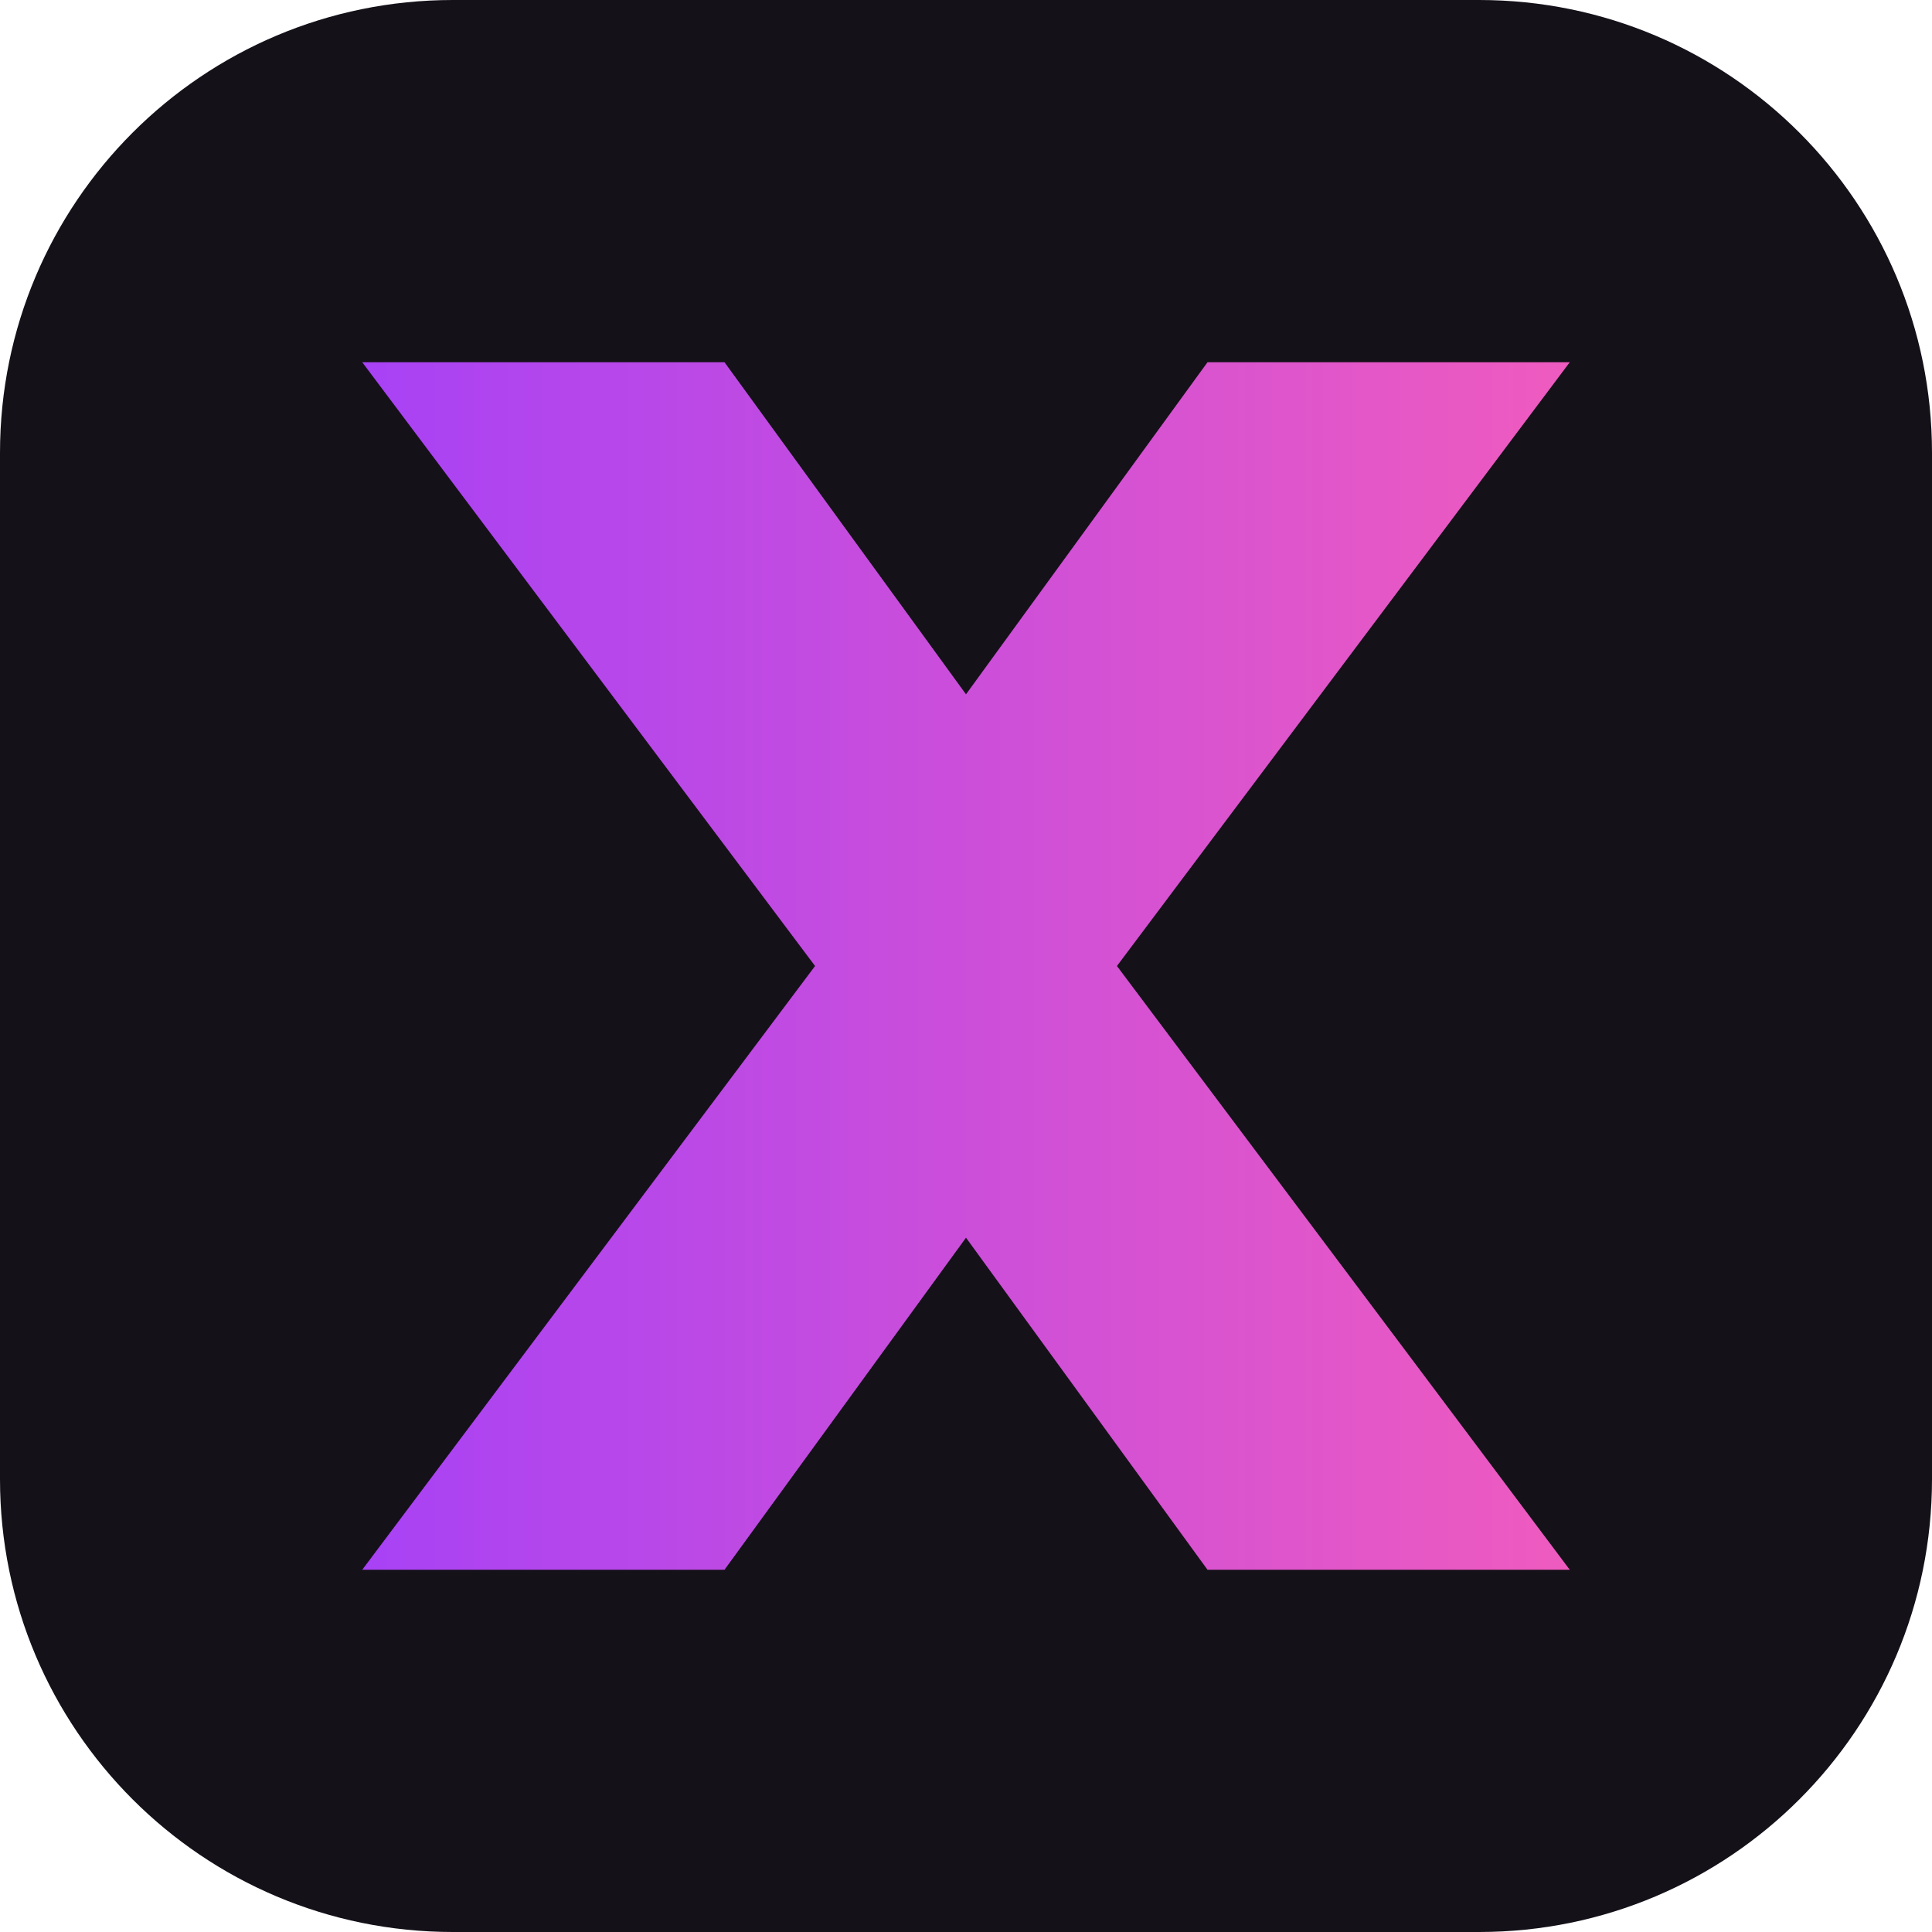
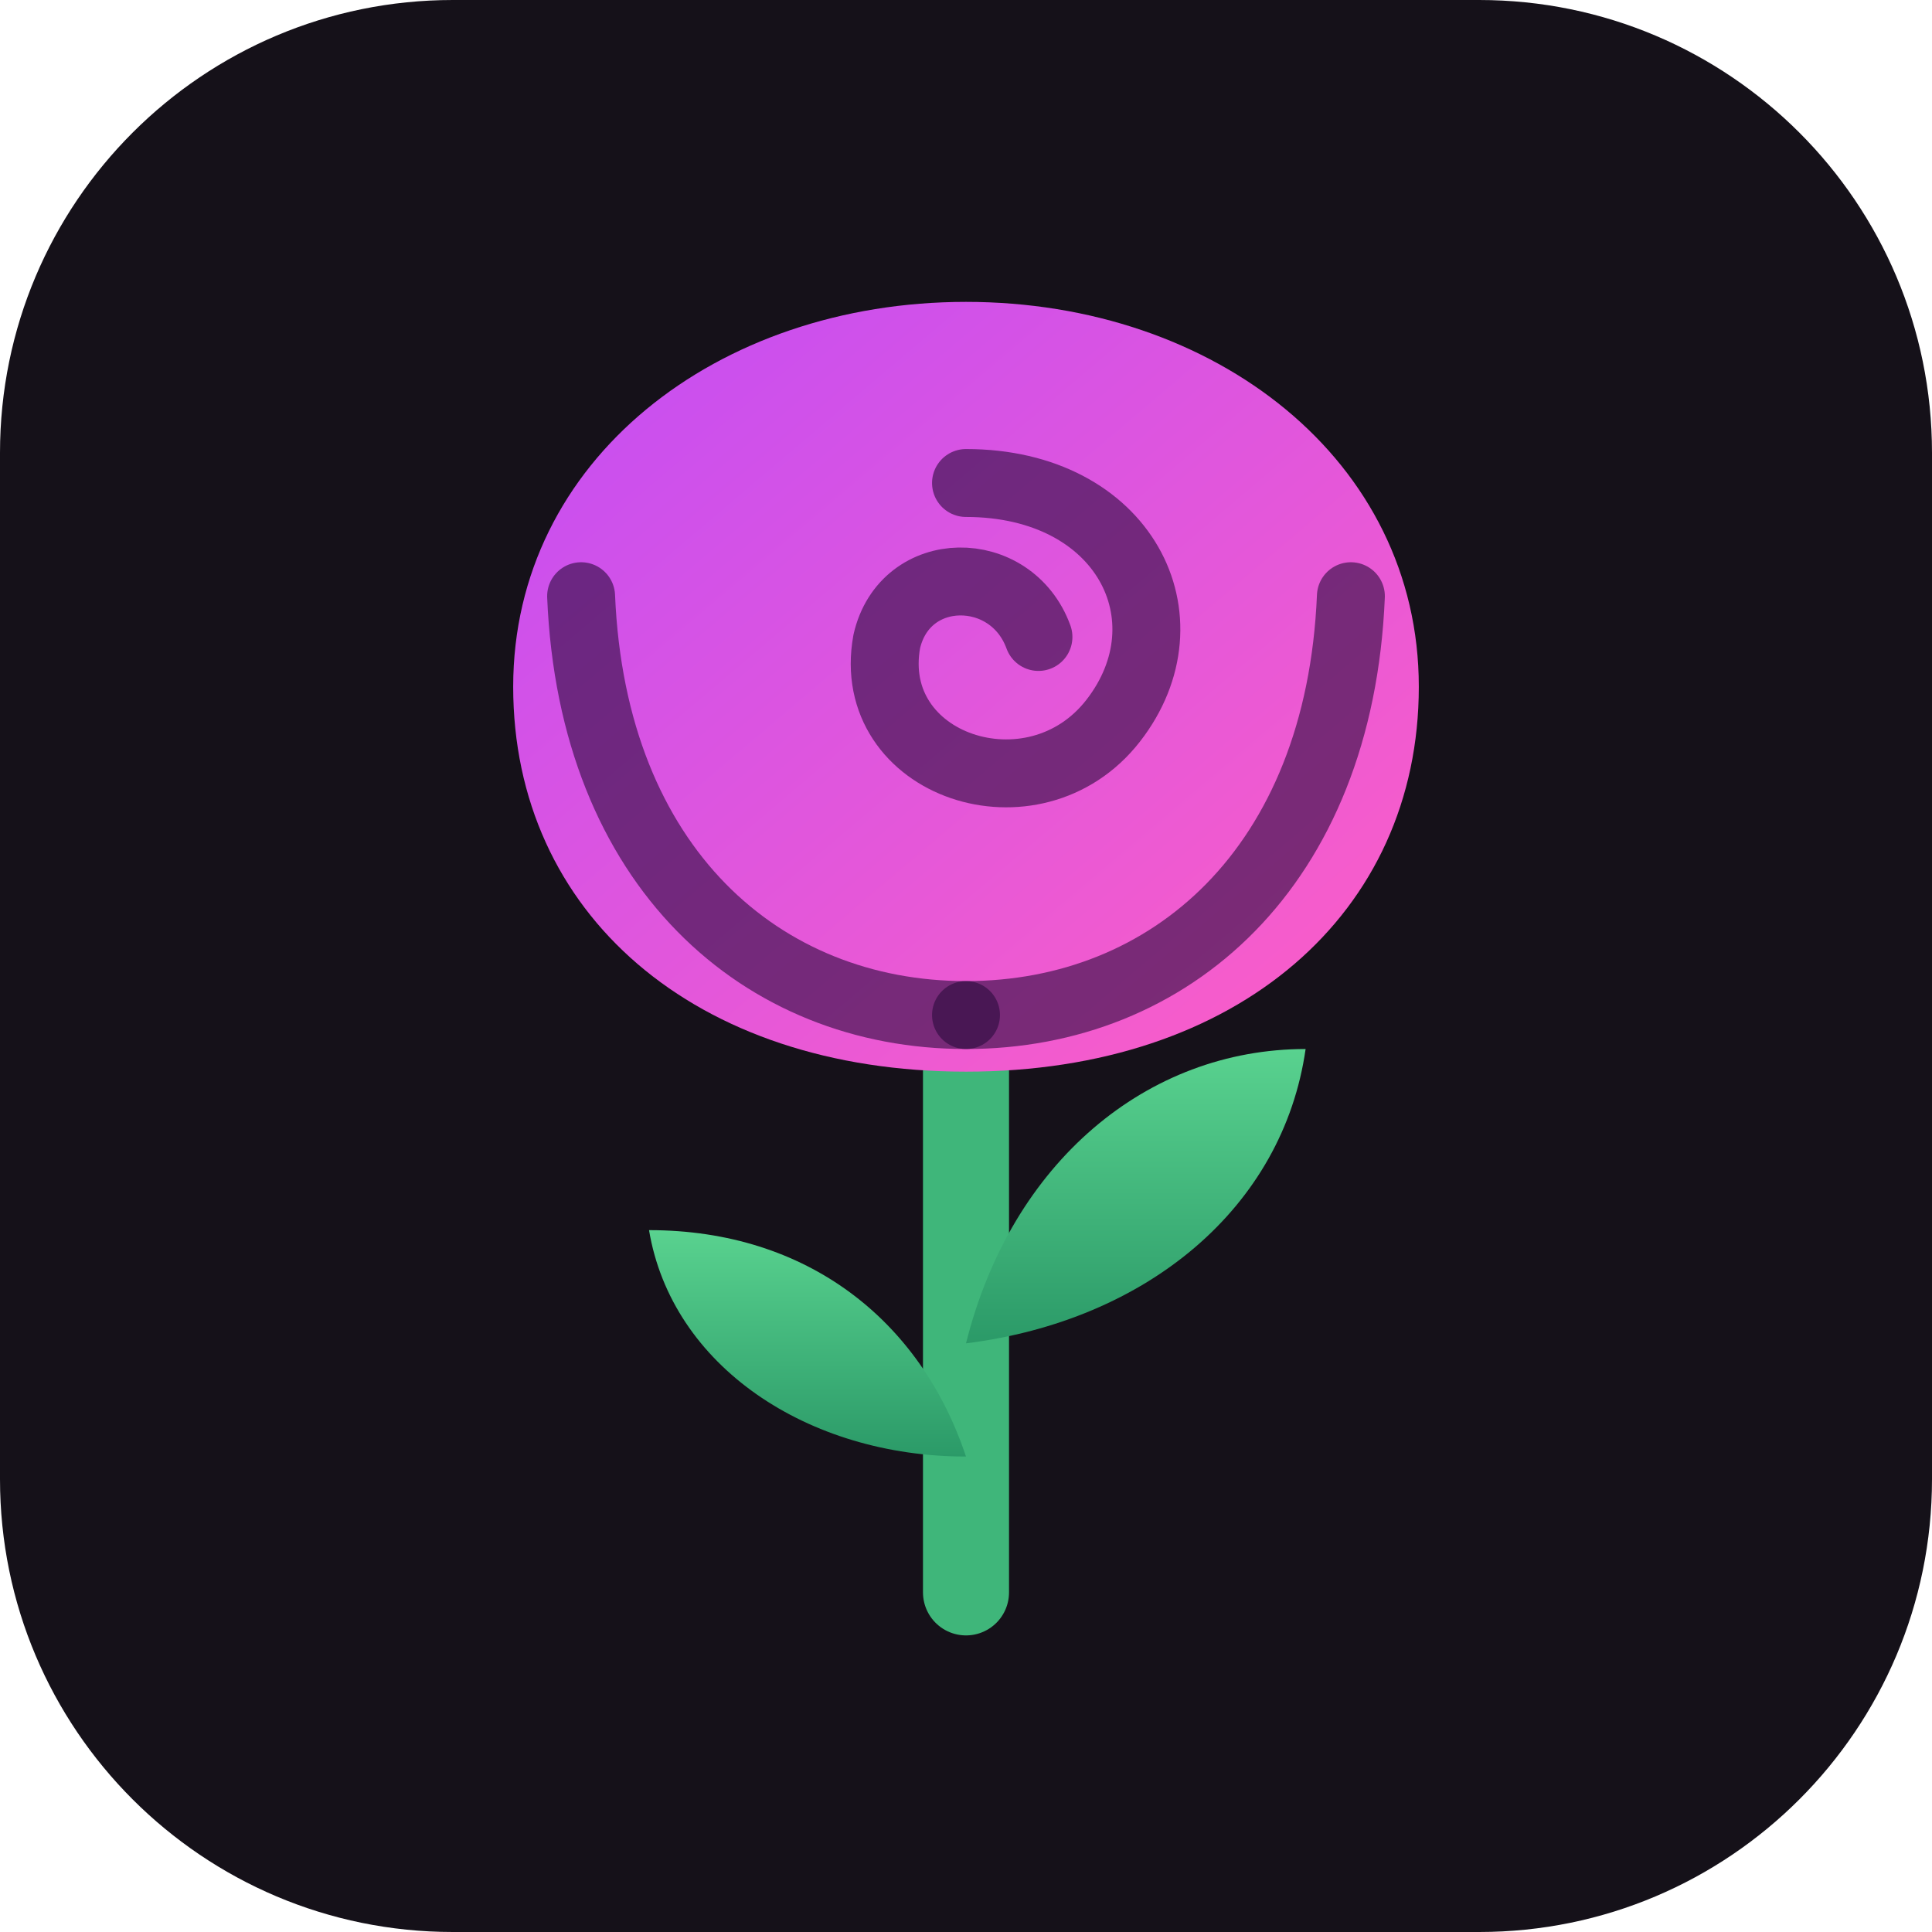
<svg xmlns="http://www.w3.org/2000/svg" viewBox="0 0 64 64">
  <defs>
-     <linearGradient id="a">
-       <stop stop-color="#a842f5" />
-       <stop offset="1" stop-color="#ef5bbf" />
+     <linearGradient id="p" x1="0" y1="0" x2="1" y2="1">
+       <stop stop-color="#c24df5" />
+       <stop offset="1" stop-color="#ff5fc4" />
+     </linearGradient>
+     <linearGradient id="s" x1="0" y1="0" x2="0" y2="1">
+       <stop stop-color="#59d28f" />
+       <stop offset="1" stop-color="#2b9a68" />
    </linearGradient>
  </defs>
  <rect width="64" height="64" rx="15" fill="#151119" />
-   <path d="M12 12h12l8 11 8-11h12L37 32l15 20H40L32 41 24 52H12l15-20Z" fill="url(#a)" />
+   <g transform="translate(8 7) scale(.75)">
+     <path d="M32 36V61" stroke="#3fb67a" stroke-width="3.8" stroke-linecap="round" fill="none" />
+     <path d="M32 50C40 49 46 44 47 37C40 37 34 42 32 50Z" fill="url(#s)" />
+     <path d="M32 55C25 55 19 51 18 45C25 45 30 49 32 55Z" fill="url(#s)" />
+     <path d="M32 4C43 4 52 11 52 21C52 31 44 38 32 38C20 38 12 31 12 21C12 11 21 4 32 4Z" fill="url(#p)" />
+     <g fill="none" stroke="#2a0b3d" stroke-opacity=".6" stroke-width="3" stroke-linecap="round" stroke-linejoin="round">
+       <path d="M32 12C39 12 42 18 38.5 22.5C35 27 27.5 24.5 28.5 19C29.3 15.5 34 15.5 35.2 18.8" />
+       <path d="M15 17C15.5 29 23 35.5 32 35.5" />
+       <path d="M49 17C48.5 29 41 35.5 32 35.5" />
+     </g>
+   </g>
</svg>
